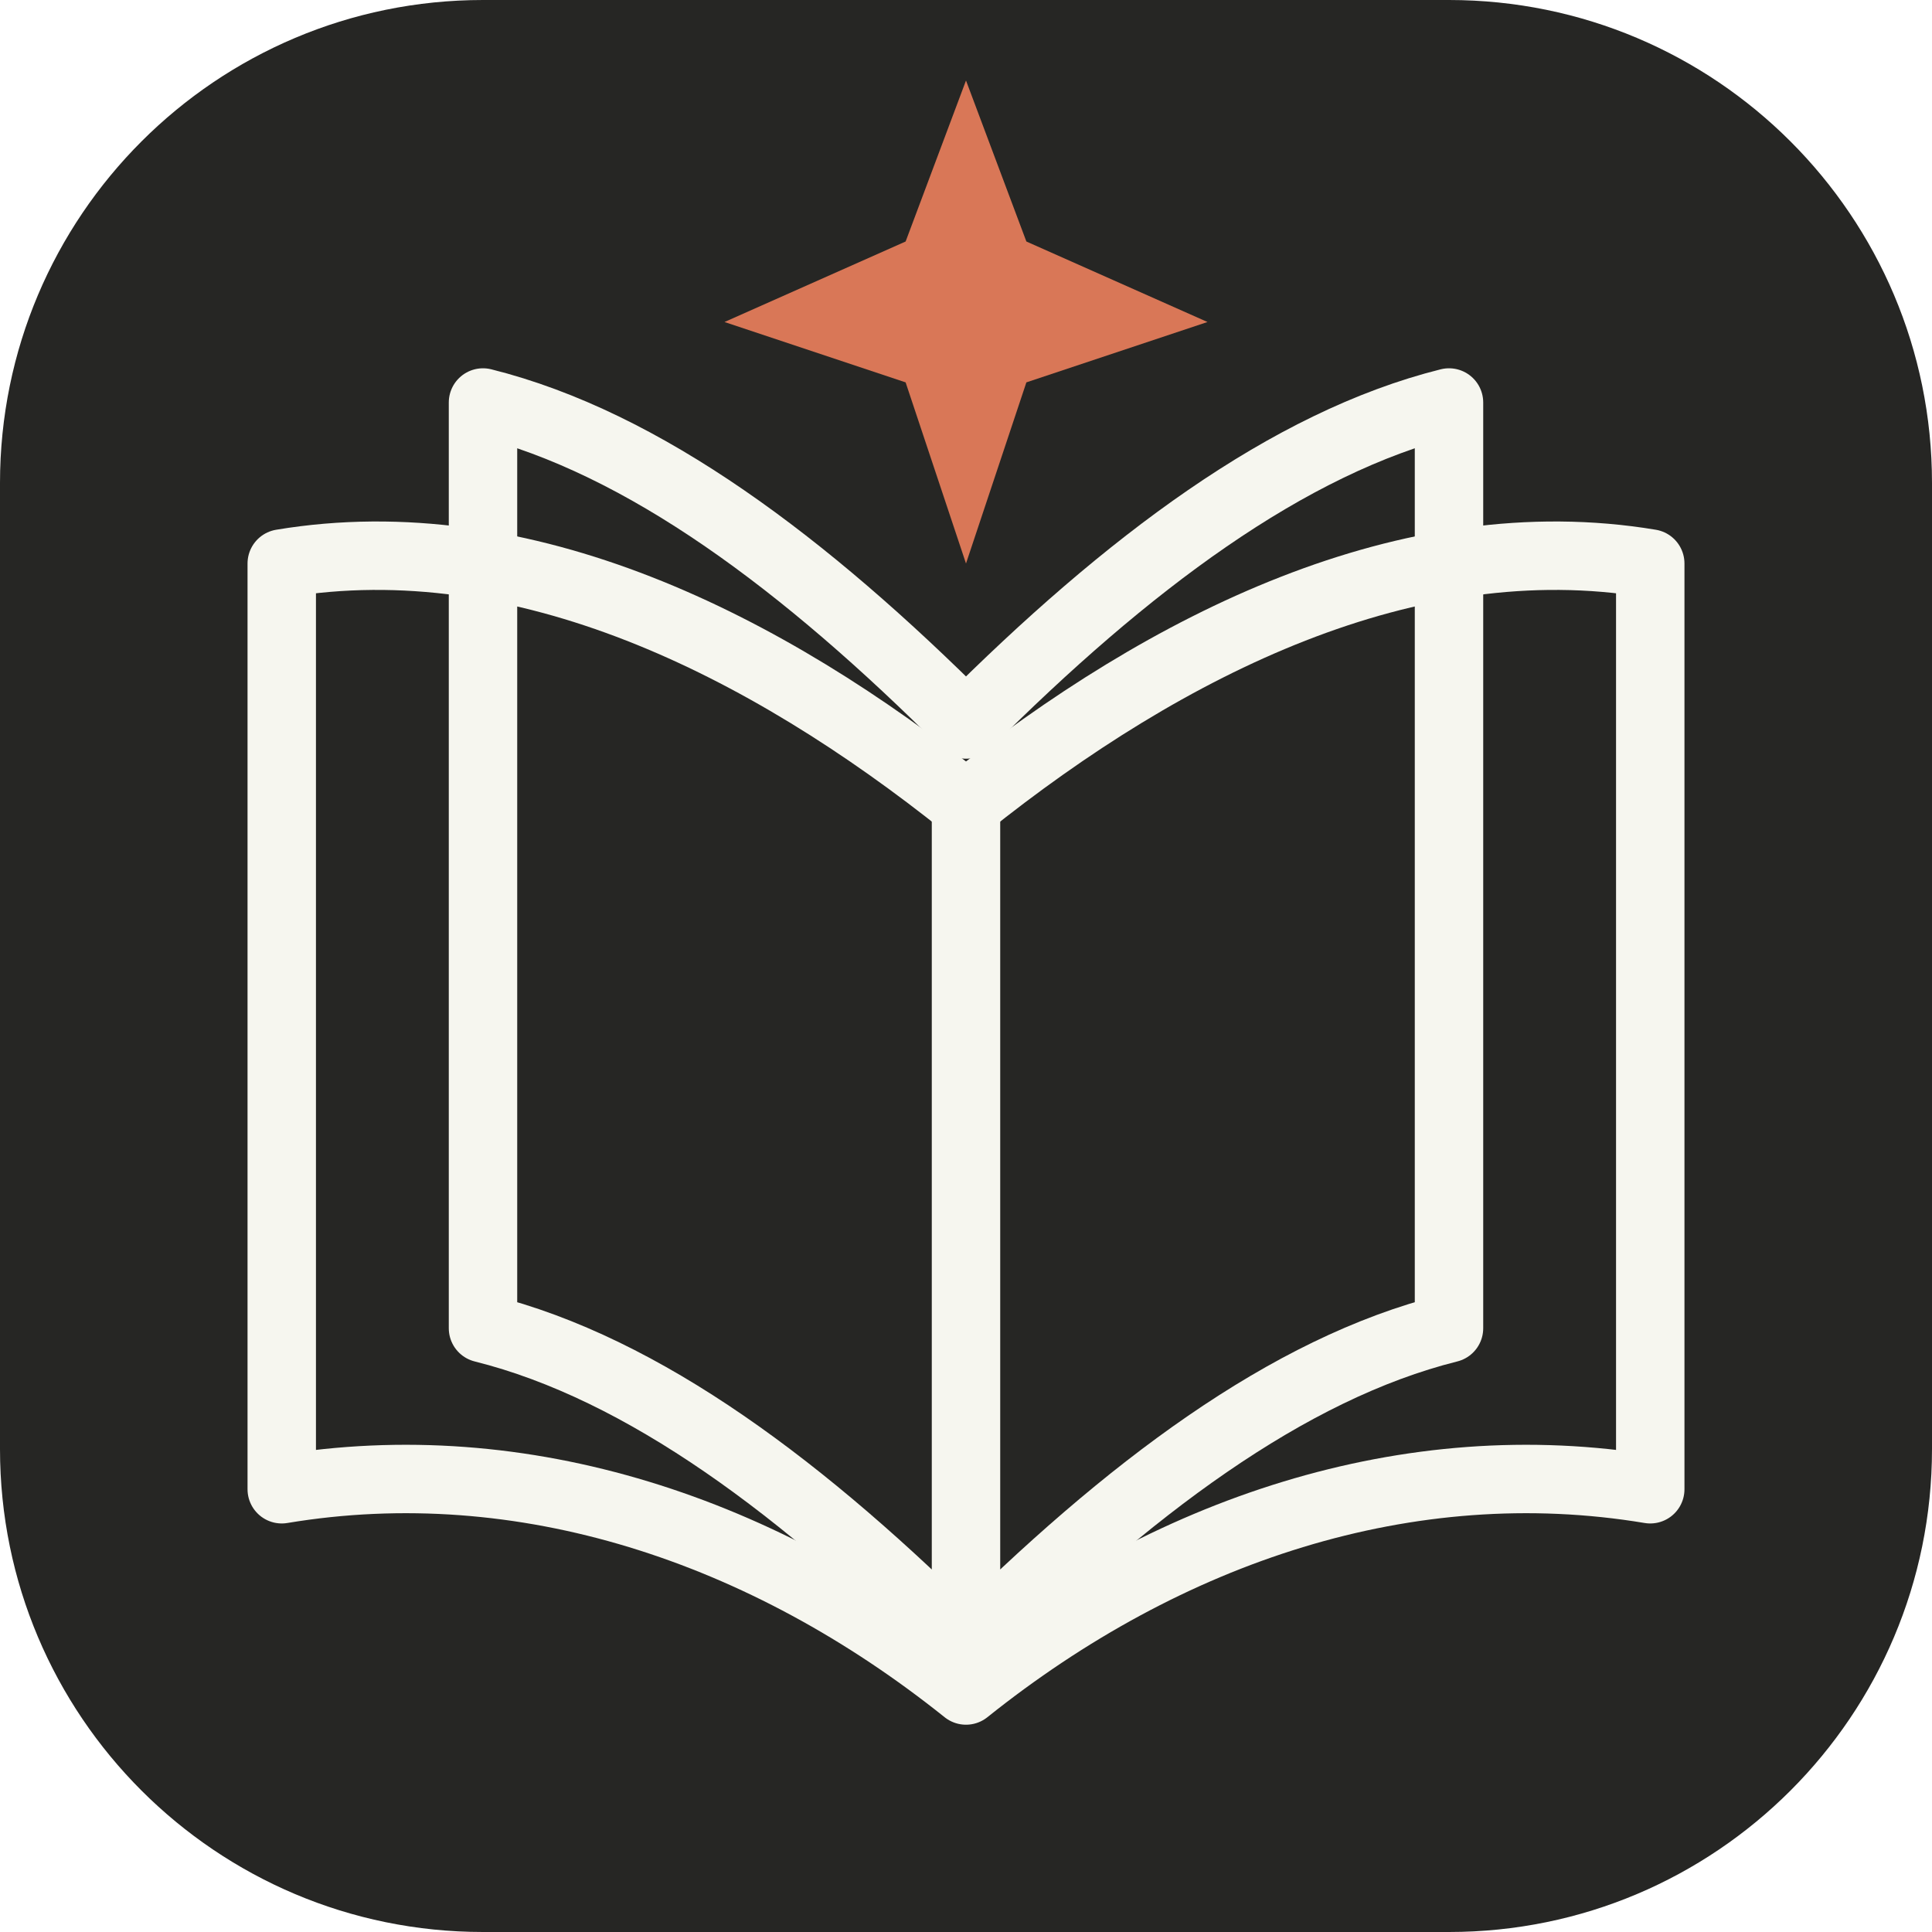
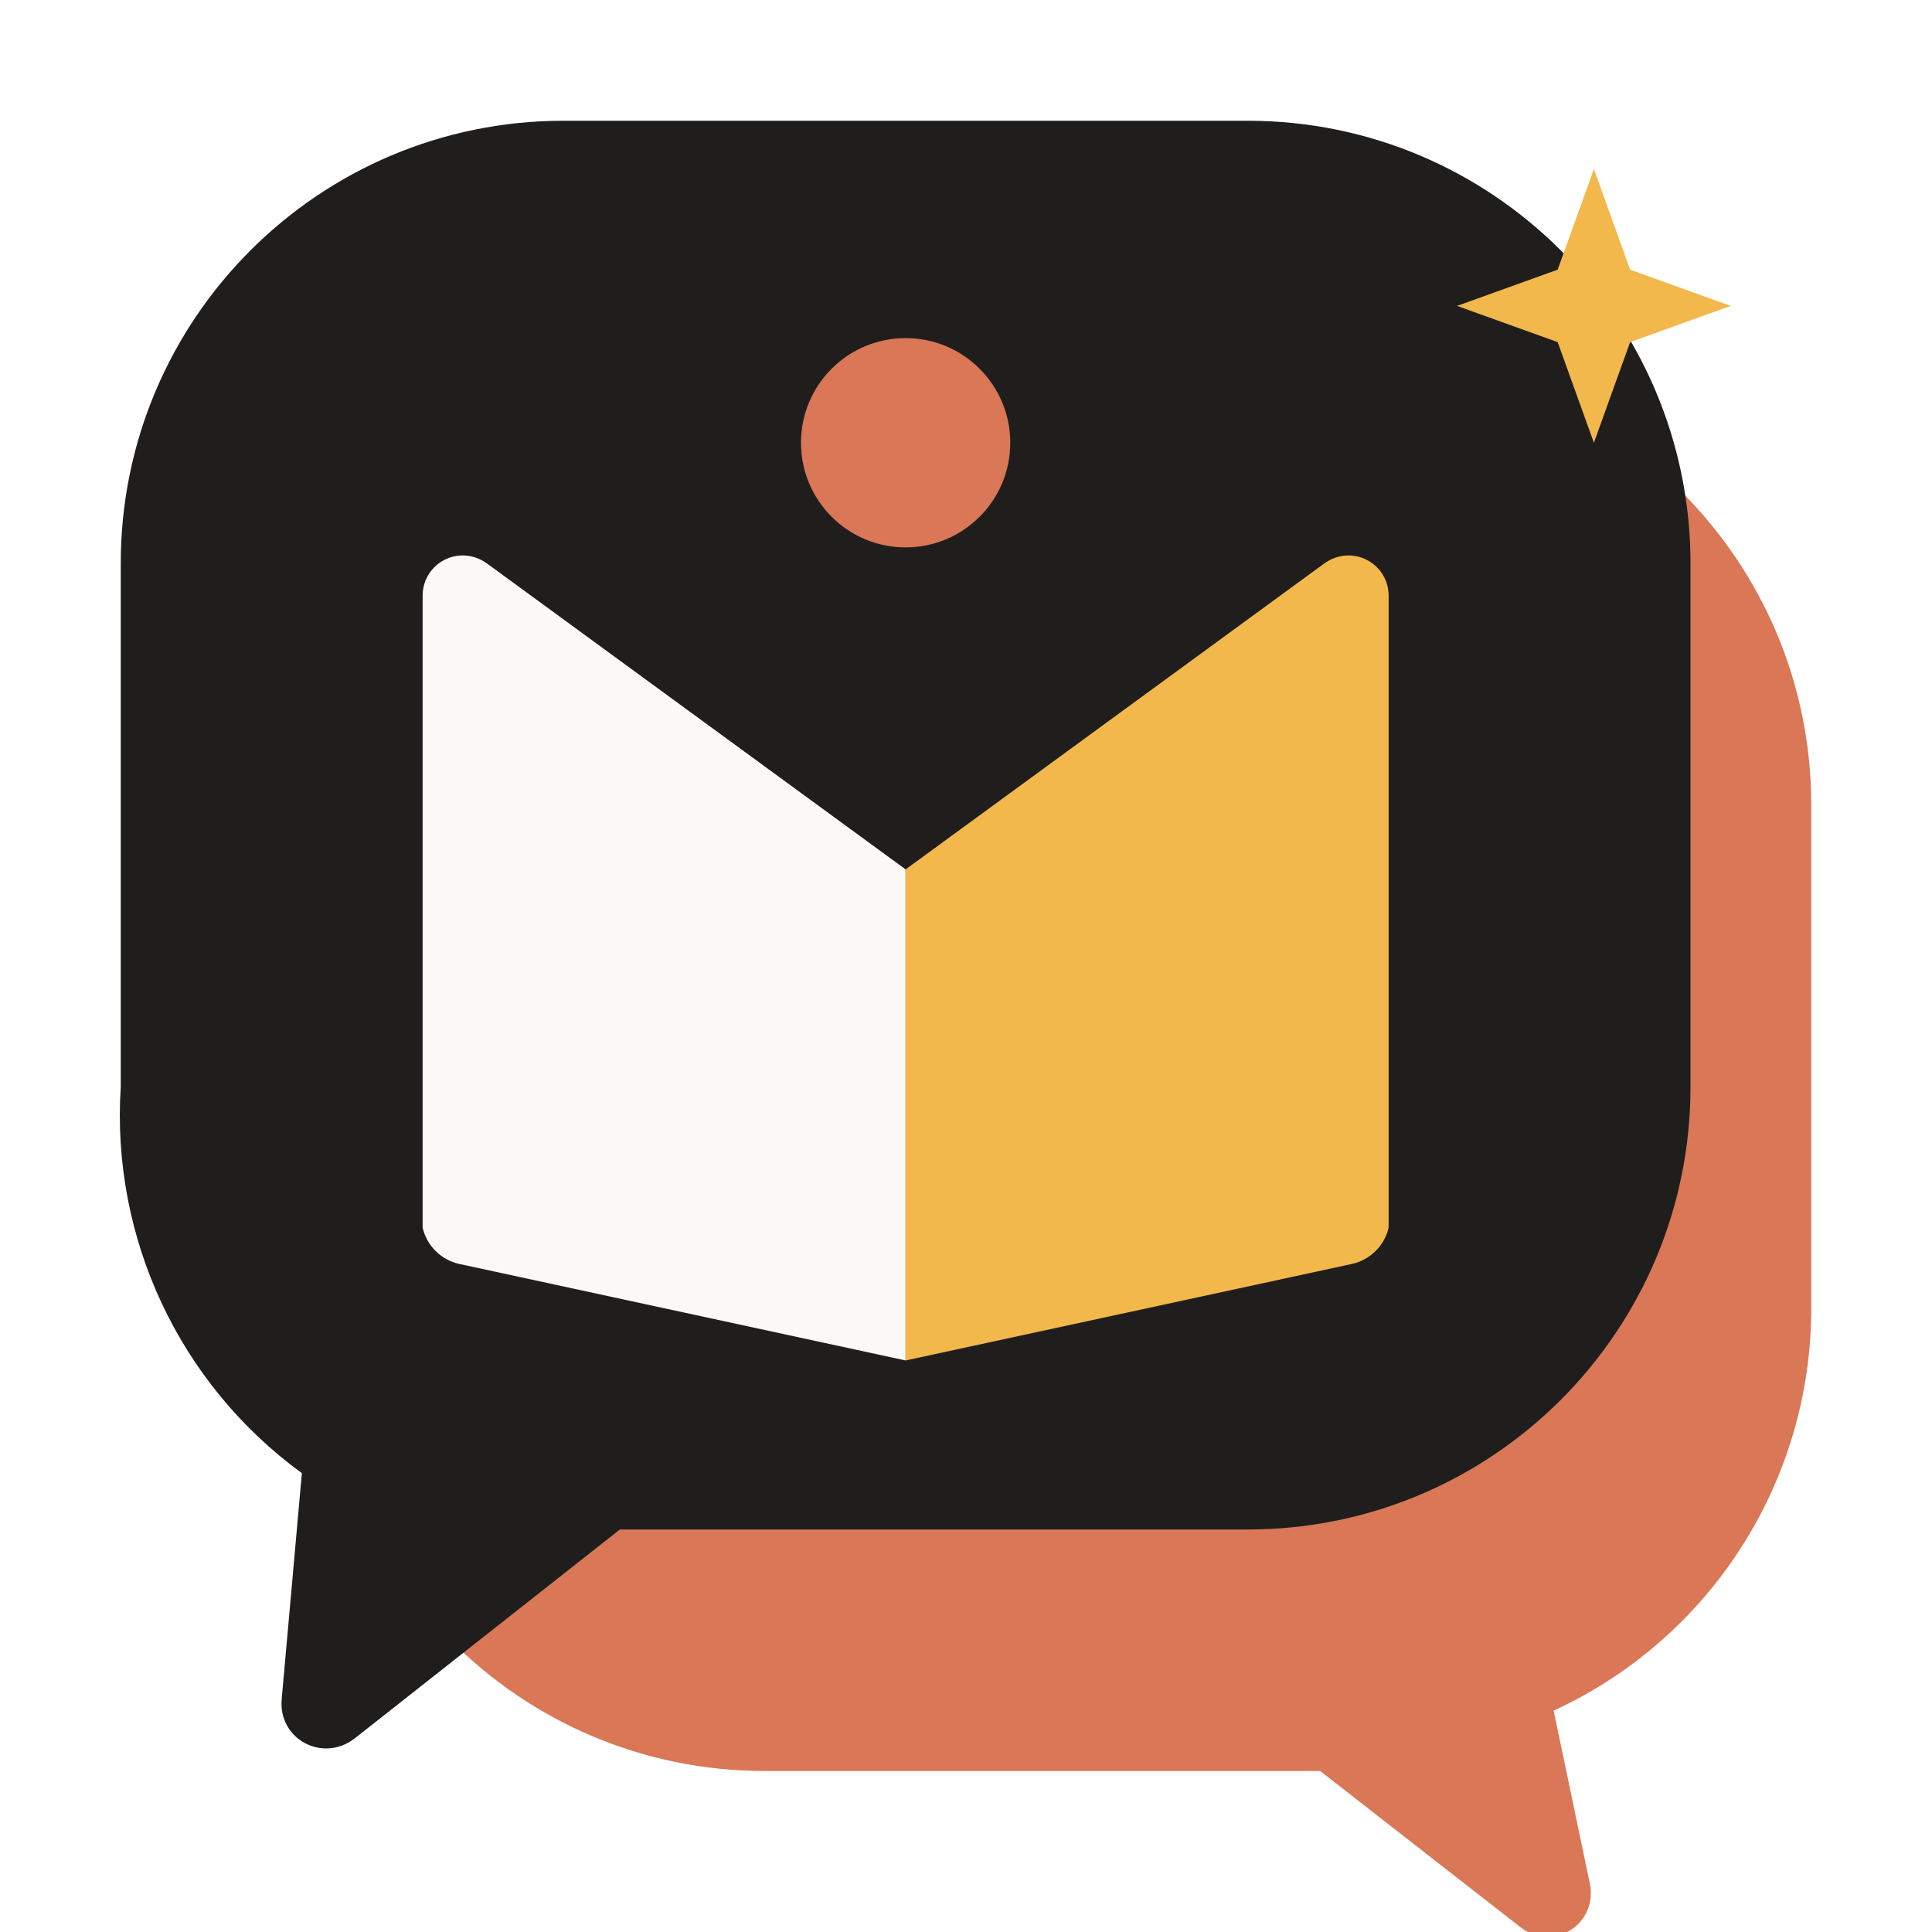
- <svg xmlns="http://www.w3.org/2000/svg" viewBox="0 0 48 48">
-   <rect width="48" height="48" rx="12" fill="#262624" />
-   <g fill="none" stroke="#f6f6ef" stroke-width="1.7" stroke-linejoin="round">
-     <path d="M7 14c6-1 12 2 17 6 5-4 11-7 17-6v23c-6-1-12 1-17 5-5-4-11-6-17-5Z" />
-     <path d="M12 10c4 1 8 4 12 8 4-4 8-7 12-8v23c-4 1-8 4-12 8-4-4-8-7-12-8ZM24 19v22" />
-   </g>
-   <path d="m24 2 1.5 4L30 8l-4.5 1.5L24 14l-1.5-4.5L18 8l4.5-2Z" fill="#d97757" />
+ <svg xmlns="http://www.w3.org/2000/svg" width="48" height="48" viewBox="0 0 48 48" fill="none">
+   <path d="M19 9h15a11 11 0 0 1 11 11v12.5a11 11 0 0 1-6.4 10l.9 4.3c.2 1-.9 1.7-1.7 1.1l-5-3.9H19a11 11 0 0 1-11-11V20A11 11 0 0 1 19 9z" fill="#d97757" />
+   <path d="M14 3h17a11 11 0 0 1 11 11v13a11 11 0 0 1-11 11H15.4l-6.6 5.2c-.8.6-1.9 0-1.8-1l.5-5.6A11 11 0 0 1 3 27V14A11 11 0 0 1 14 3z" fill="#1f1e1c" />
+   <path d="M10.5 30.5V14.8c0-.8.9-1.3 1.6-.8l10.4 7.6v12.2l-11.1-2.4a1.2 1.2 0 0 1-.9-.9z" fill="#faf9f5" />
+   <path d="M34.5 30.5V14.8c0-.8-.9-1.3-1.6-.8l-10.4 7.6v12.2l11.1-2.4a1.2 1.2 0 0 0 .9-.9z" fill="#f2b84b" />
+   <circle cx="22.5" cy="11" r="2.6" fill="#d97757" />
+   <path d="M39.6 4.2l.9 2.5 2.5.9-2.5.9-.9 2.5-.9-2.5-2.5-.9 2.5-.9z" fill="#f2b84b" />
</svg>
